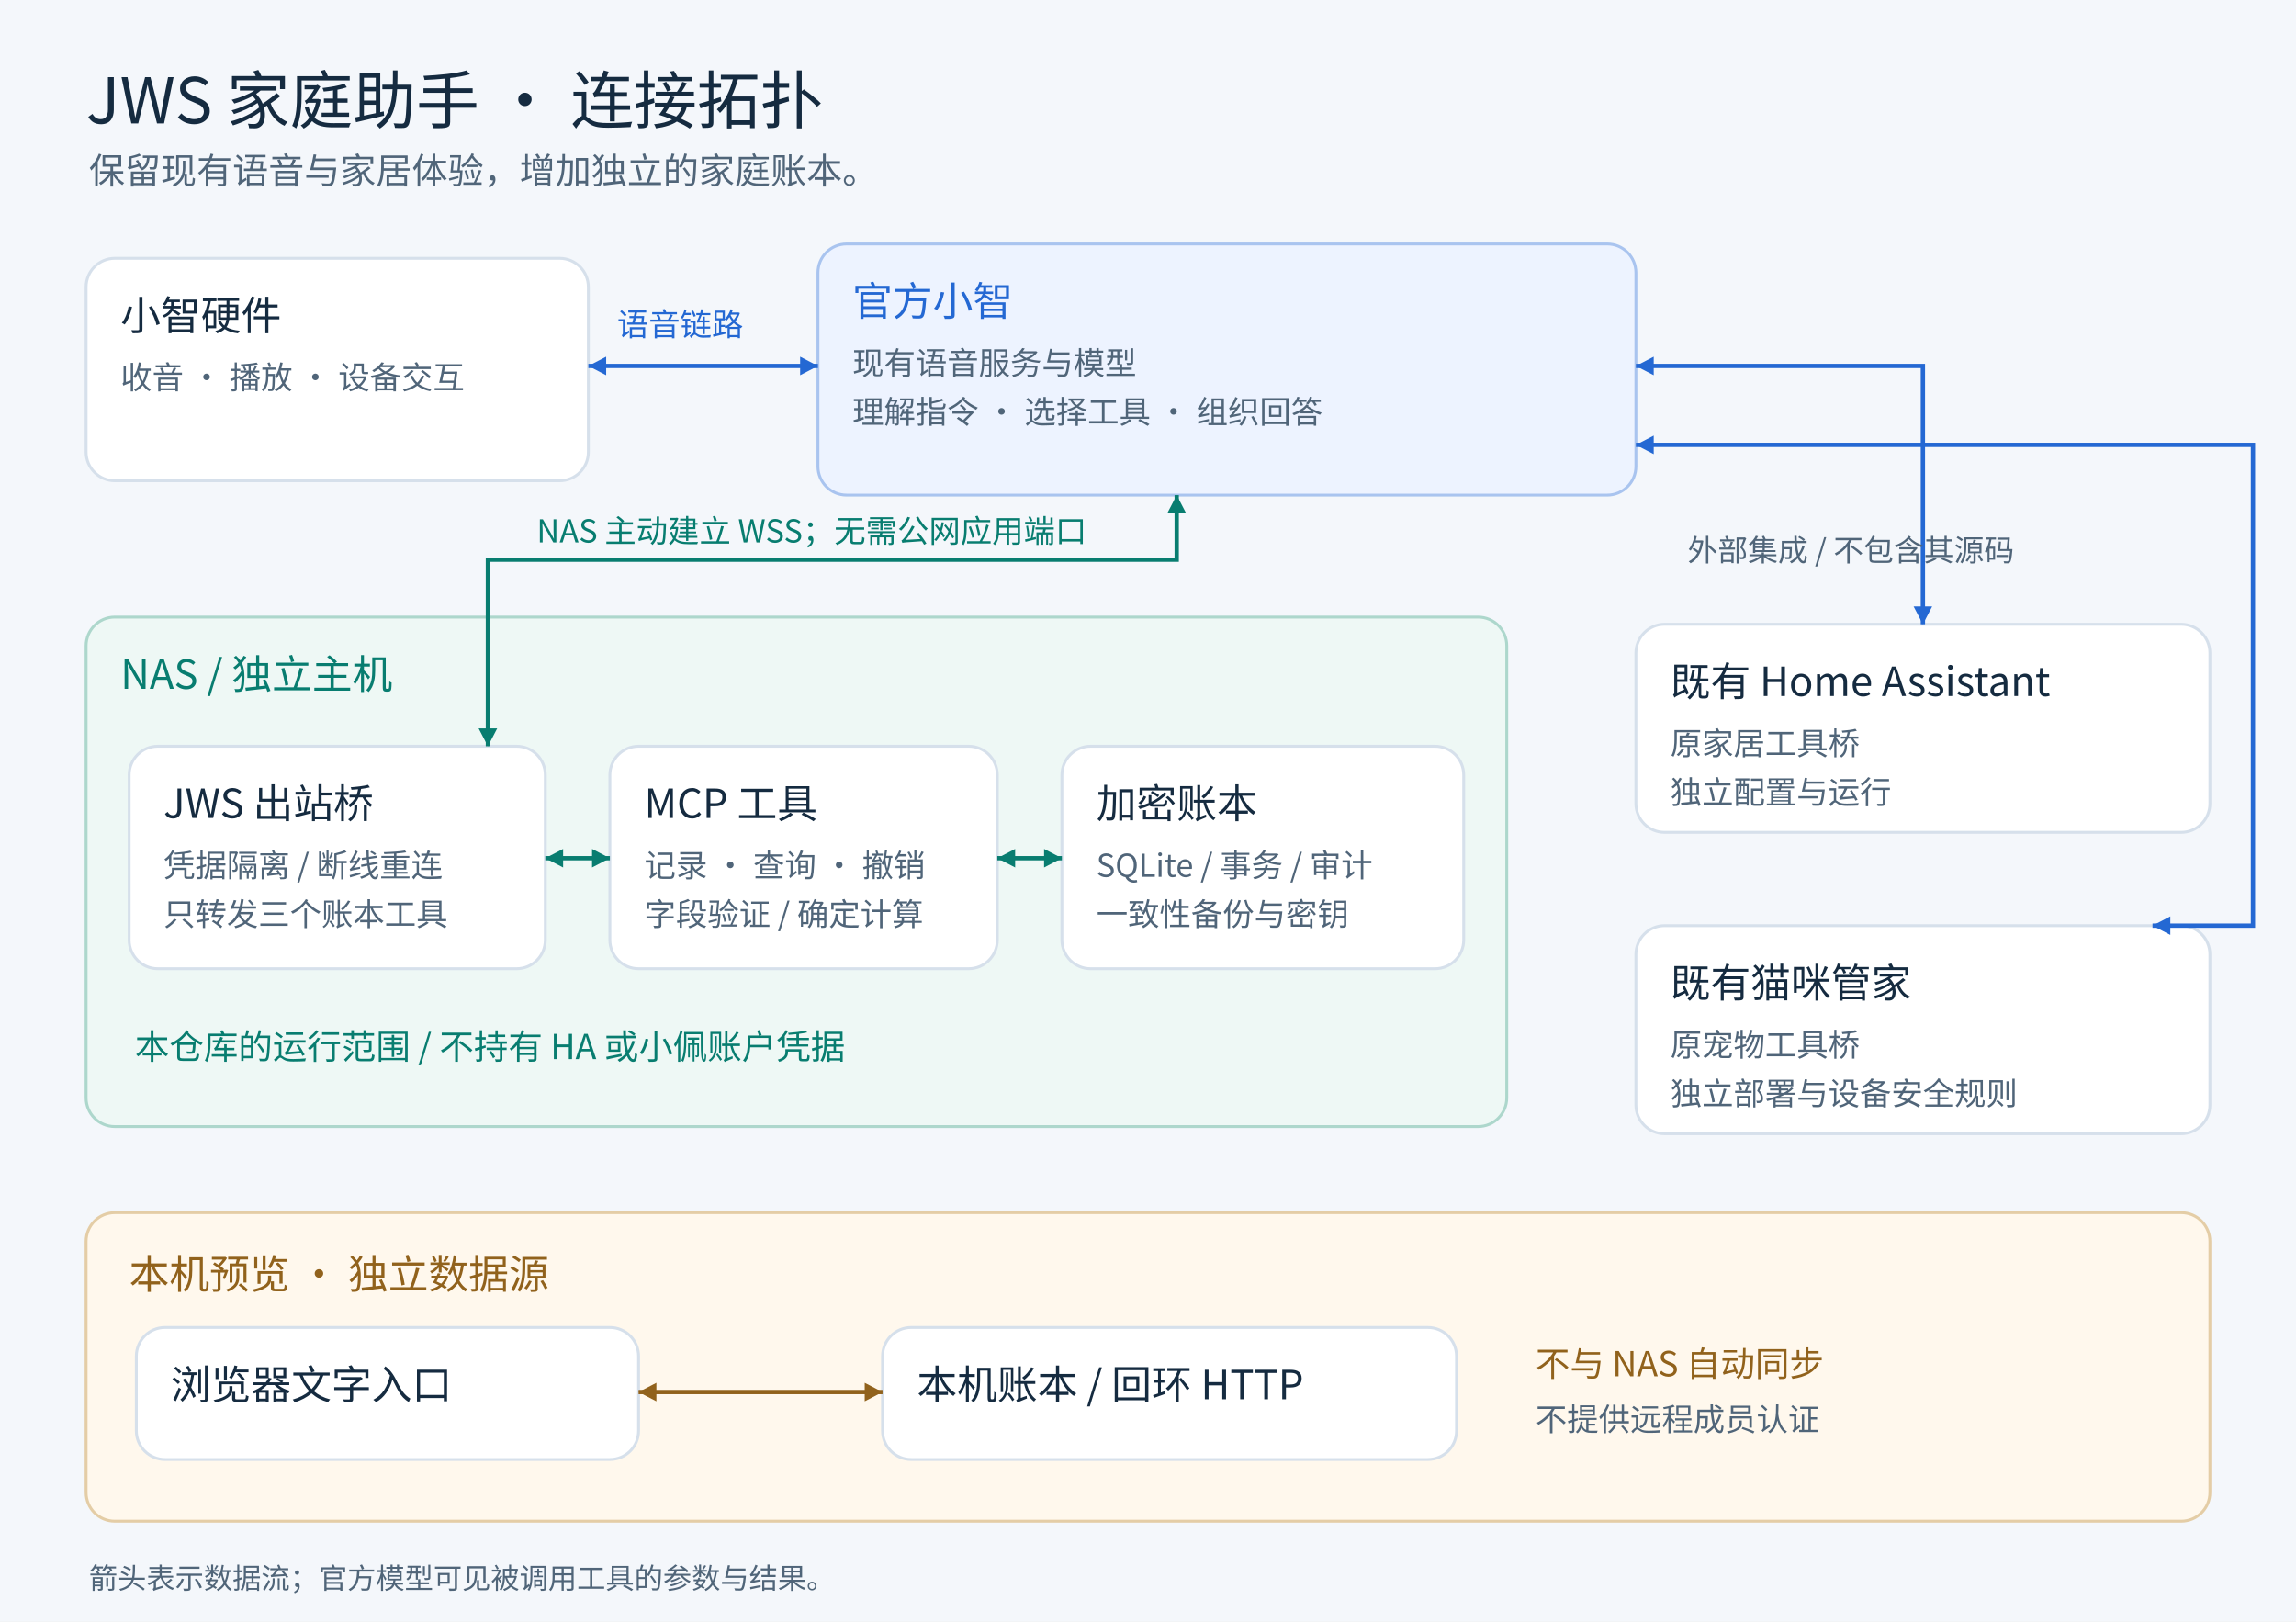
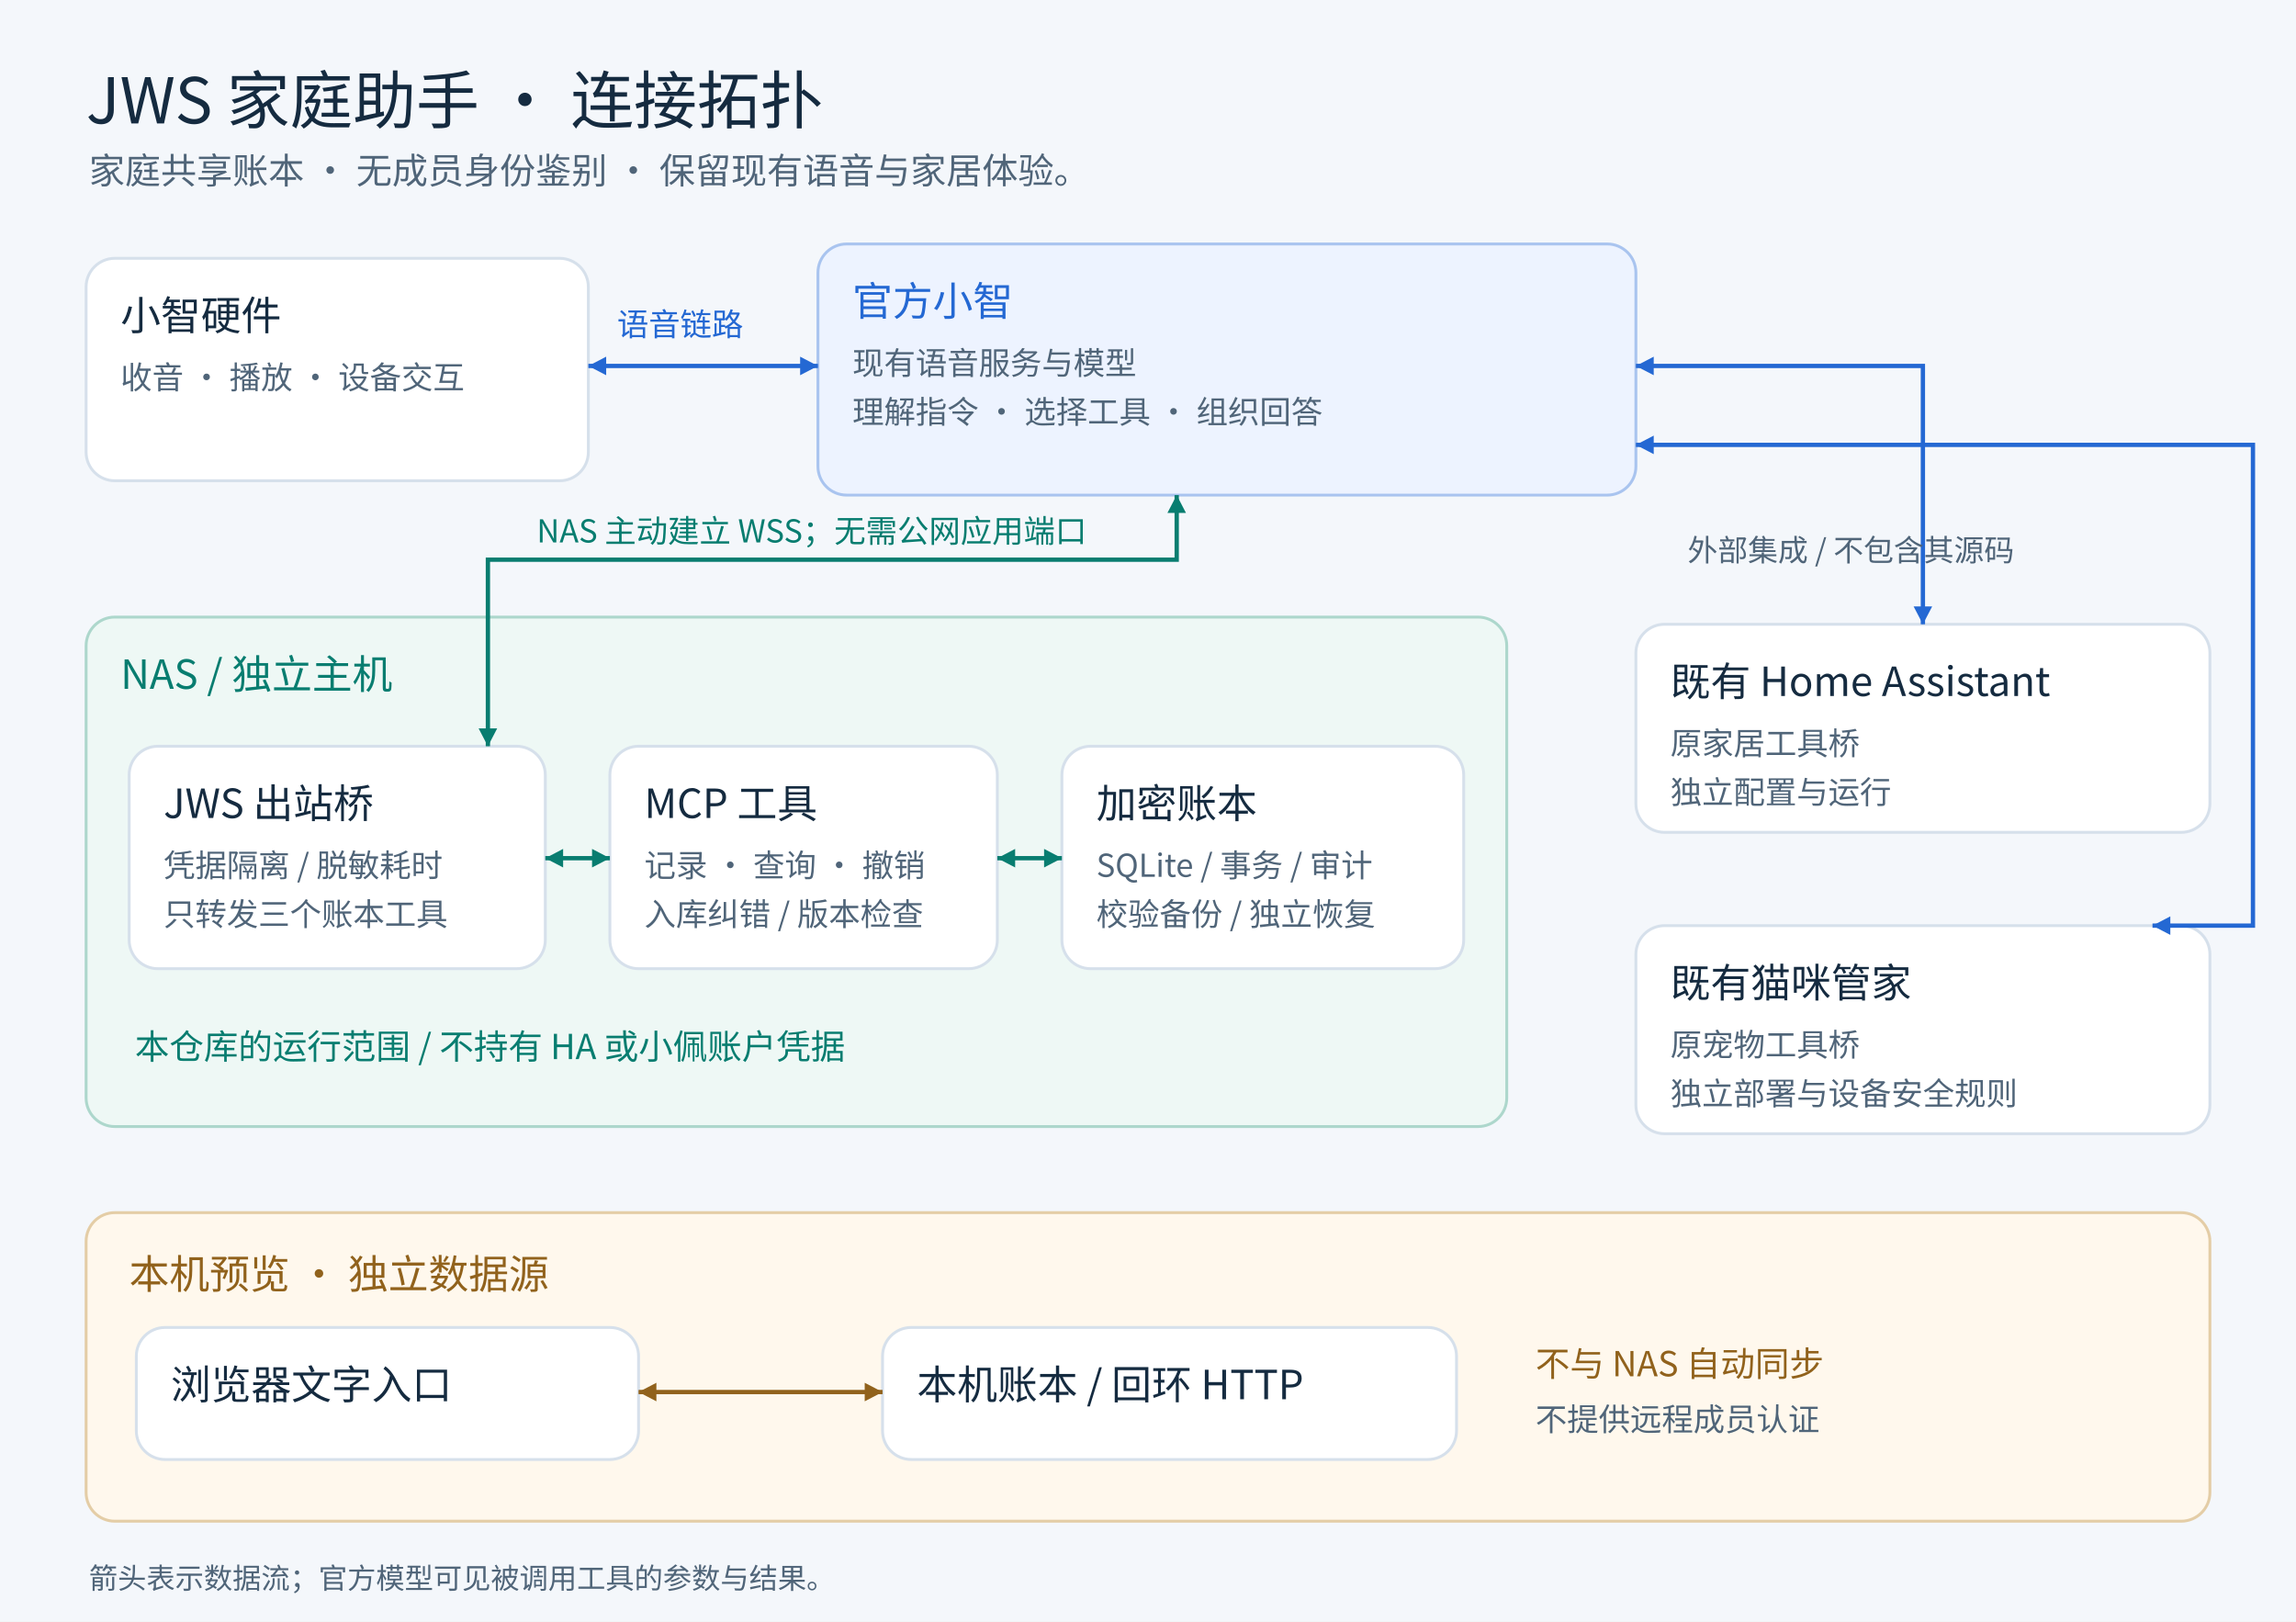
<svg xmlns="http://www.w3.org/2000/svg" width="1600" height="1130" viewBox="0 0 1600 1130" role="img">
  <rect width="100%" height="100%" fill="#f4f7fb" />
  <text x="60" y="86" font-family="PingFang SC,Noto Sans CJK SC,sans-serif" font-size="44" fill="#152b40">JWS 家庭助手 · 连接拓扑</text>
-   <text x="62" y="128" font-family="PingFang SC,Noto Sans CJK SC,sans-serif" font-size="25" fill="#506579">保留现有语音与家居体验，增加独立的家庭账本。</text>
+   <text x="62" y="128" font-family="PingFang SC,Noto Sans CJK SC,sans-serif" font-size="25" fill="#506579">家庭共享账本 · 无成员身份鉴别 · 保留现有语音与家居体验。</text>
  <rect x="60" y="180" width="350" height="155" rx="20" fill="white" stroke="#d6e0eb" stroke-width="2" />
  <text x="84" y="230" font-family="PingFang SC,Noto Sans CJK SC,sans-serif" font-size="28" fill="#152b40">小智硬件</text>
  <text x="84" y="271" font-family="PingFang SC,Noto Sans CJK SC,sans-serif" font-size="22" fill="#506579">收音 · 播放 · 设备交互</text>
  <rect x="570" y="170" width="570" height="175" rx="20" fill="#edf3ff" stroke="#a9c4ef" stroke-width="2" />
  <text x="594" y="220" font-family="PingFang SC,Noto Sans CJK SC,sans-serif" font-size="28" fill="#2468d3">官方小智</text>
  <text x="594" y="261" font-family="PingFang SC,Noto Sans CJK SC,sans-serif" font-size="22" fill="#506579">现有语音服务与模型</text>
  <text x="594" y="295" font-family="PingFang SC,Noto Sans CJK SC,sans-serif" font-size="22" fill="#506579">理解指令 · 选择工具 · 组织回答</text>
  <polyline points="410,255 570,255" fill="none" stroke="#2468d3" stroke-width="3" />
  <polygon points="570,255 557.582,261.465 557.582,248.535" fill="#2468d3" />
  <polygon points="410,255 422.418,248.535 422.418,261.465" fill="#2468d3" />
  <text x="430" y="234" font-family="PingFang SC,Noto Sans CJK SC,sans-serif" font-size="22" fill="#2468d3">语音链路</text>
  <rect x="60" y="430" width="990" height="355" rx="20" fill="#eef8f5" stroke="#add7cc" stroke-width="2" />
  <text x="84" y="480" font-family="PingFang SC,Noto Sans CJK SC,sans-serif" font-size="28" fill="#087d70">NAS / 独立主机</text>
  <rect x="90" y="520" width="290" height="155" rx="20" fill="white" stroke="#d6e0eb" stroke-width="2" />
  <text x="114" y="570" font-family="PingFang SC,Noto Sans CJK SC,sans-serif" font-size="28" fill="#152b40">JWS 出站桥</text>
-   <text x="114" y="611" font-family="PingFang SC,Noto Sans CJK SC,sans-serif" font-size="22" fill="#506579">凭据隔离 / 断线重连</text>
+   <text x="114" y="611" font-family="PingFang SC,Noto Sans CJK SC,sans-serif" font-size="22" fill="#506579">凭据隔离 / 脱敏耗时</text>
  <text x="114" y="645" font-family="PingFang SC,Noto Sans CJK SC,sans-serif" font-size="22" fill="#506579">只转发三个账本工具</text>
  <rect x="425" y="520" width="270" height="155" rx="20" fill="white" stroke="#d6e0eb" stroke-width="2" />
  <text x="449" y="570" font-family="PingFang SC,Noto Sans CJK SC,sans-serif" font-size="28" fill="#152b40">MCP 工具</text>
  <text x="449" y="611" font-family="PingFang SC,Noto Sans CJK SC,sans-serif" font-size="22" fill="#506579">记录 · 查询 · 撤销</text>
-   <text x="449" y="645" font-family="PingFang SC,Noto Sans CJK SC,sans-serif" font-size="22" fill="#506579">字段验证 / 确定计算</text>
+   <text x="449" y="645" font-family="PingFang SC,Noto Sans CJK SC,sans-serif" font-size="22" fill="#506579">入库纠错 / 版本检查</text>
  <rect x="740" y="520" width="280" height="155" rx="20" fill="white" stroke="#d6e0eb" stroke-width="2" />
  <text x="764" y="570" font-family="PingFang SC,Noto Sans CJK SC,sans-serif" font-size="28" fill="#152b40">加密账本</text>
  <text x="764" y="611" font-family="PingFang SC,Noto Sans CJK SC,sans-serif" font-size="22" fill="#506579">SQLite / 事务 / 审计</text>
-   <text x="764" y="645" font-family="PingFang SC,Noto Sans CJK SC,sans-serif" font-size="22" fill="#506579">一致性备份与密钥</text>
+   <text x="764" y="645" font-family="PingFang SC,Noto Sans CJK SC,sans-serif" font-size="22" fill="#506579">校验备份 / 独立恢复</text>
  <polyline points="380,598 425,598" fill="none" stroke="#087d70" stroke-width="3" />
  <polygon points="425,598 412.582,604.465 412.582,591.535" fill="#087d70" />
  <polygon points="380,598 392.418,591.535 392.418,604.465" fill="#087d70" />
  <polyline points="695,598 740,598" fill="none" stroke="#087d70" stroke-width="3" />
  <polygon points="740,598 727.582,604.465 727.582,591.535" fill="#087d70" />
  <polygon points="695,598 707.418,591.535 707.418,604.465" fill="#087d70" />
  <polyline points="340,520 340,390 820,390 820,345" fill="none" stroke="#087d70" stroke-width="3" />
  <polygon points="820,345 826.465,357.418 813.535,357.418" fill="#087d70" />
  <polygon points="340,520 333.535,507.582 346.465,507.582" fill="#087d70" />
  <text x="374" y="378" font-family="PingFang SC,Noto Sans CJK SC,sans-serif" font-size="22" fill="#087d70">NAS 主动建立 WSS；无需公网应用端口</text>
  <text x="94" y="738" font-family="PingFang SC,Noto Sans CJK SC,sans-serif" font-size="24" fill="#087d70">本仓库的运行范围  /  不持有 HA 或小佩账户凭据</text>
  <rect x="1140" y="435" width="400" height="145" rx="20" fill="white" stroke="#d6e0eb" stroke-width="2" />
  <text x="1164" y="485" font-family="PingFang SC,Noto Sans CJK SC,sans-serif" font-size="28" fill="#152b40">既有 Home Assistant</text>
  <text x="1164" y="526" font-family="PingFang SC,Noto Sans CJK SC,sans-serif" font-size="22" fill="#506579">原家居工具桥</text>
  <text x="1164" y="560" font-family="PingFang SC,Noto Sans CJK SC,sans-serif" font-size="22" fill="#506579">独立配置与运行</text>
  <rect x="1140" y="645" width="400" height="145" rx="20" fill="white" stroke="#d6e0eb" stroke-width="2" />
  <text x="1164" y="695" font-family="PingFang SC,Noto Sans CJK SC,sans-serif" font-size="28" fill="#152b40">既有猫咪管家</text>
  <text x="1164" y="736" font-family="PingFang SC,Noto Sans CJK SC,sans-serif" font-size="22" fill="#506579">原宠物工具桥</text>
  <text x="1164" y="770" font-family="PingFang SC,Noto Sans CJK SC,sans-serif" font-size="22" fill="#506579">独立部署与设备安全规则</text>
  <polyline points="1140,255 1340,255 1340,435" fill="none" stroke="#2468d3" stroke-width="3" />
  <polygon points="1340,435 1333.535,422.582 1346.465,422.582" fill="#2468d3" />
  <polygon points="1140,255 1152.418,248.535 1152.418,261.465" fill="#2468d3" />
  <polyline points="1500,645 1570,645 1570,310 1140,310" fill="none" stroke="#2468d3" stroke-width="3" />
  <polygon points="1140,310 1152.418,303.535 1152.418,316.465" fill="#2468d3" />
  <polygon points="1500,645 1512.418,638.535 1512.418,651.465" fill="#2468d3" />
  <text x="1176" y="391" font-family="PingFang SC,Noto Sans CJK SC,sans-serif" font-size="21" fill="#506579">外部集成 / 不包含其源码</text>
  <rect x="60" y="845" width="1480" height="215" rx="20" fill="#fff8ed" stroke="#e4cda6" stroke-width="2" />
  <text x="90" y="898" font-family="PingFang SC,Noto Sans CJK SC,sans-serif" font-size="28" fill="#91621c">本机预览 · 独立数据源</text>
  <rect x="95" y="925" width="350" height="92" rx="20" fill="white" stroke="#d6e0eb" stroke-width="2" />
  <text x="119" y="975" font-family="PingFang SC,Noto Sans CJK SC,sans-serif" font-size="28" fill="#152b40">浏览器文字入口</text>
  <rect x="615" y="925" width="400" height="92" rx="20" fill="white" stroke="#d6e0eb" stroke-width="2" />
  <text x="639" y="975" font-family="PingFang SC,Noto Sans CJK SC,sans-serif" font-size="28" fill="#152b40">本机账本 / 回环 HTTP</text>
  <polyline points="445,970 615,970" fill="none" stroke="#91621c" stroke-width="3" />
  <polygon points="615,970 602.582,976.465 602.582,963.535" fill="#91621c" />
  <polygon points="445,970 457.418,963.535 457.418,976.465" fill="#91621c" />
  <text x="1070" y="959" font-family="PingFang SC,Noto Sans CJK SC,sans-serif" font-size="24" fill="#91621c">不与 NAS 自动同步</text>
  <text x="1070" y="997" font-family="PingFang SC,Noto Sans CJK SC,sans-serif" font-size="22" fill="#506579">不提供远程成员认证</text>
  <text x="62" y="1107" font-family="PingFang SC,Noto Sans CJK SC,sans-serif" font-size="20" fill="#506579">箭头表示数据流；官方模型可见被调用工具的参数与结果。</text>
</svg>
